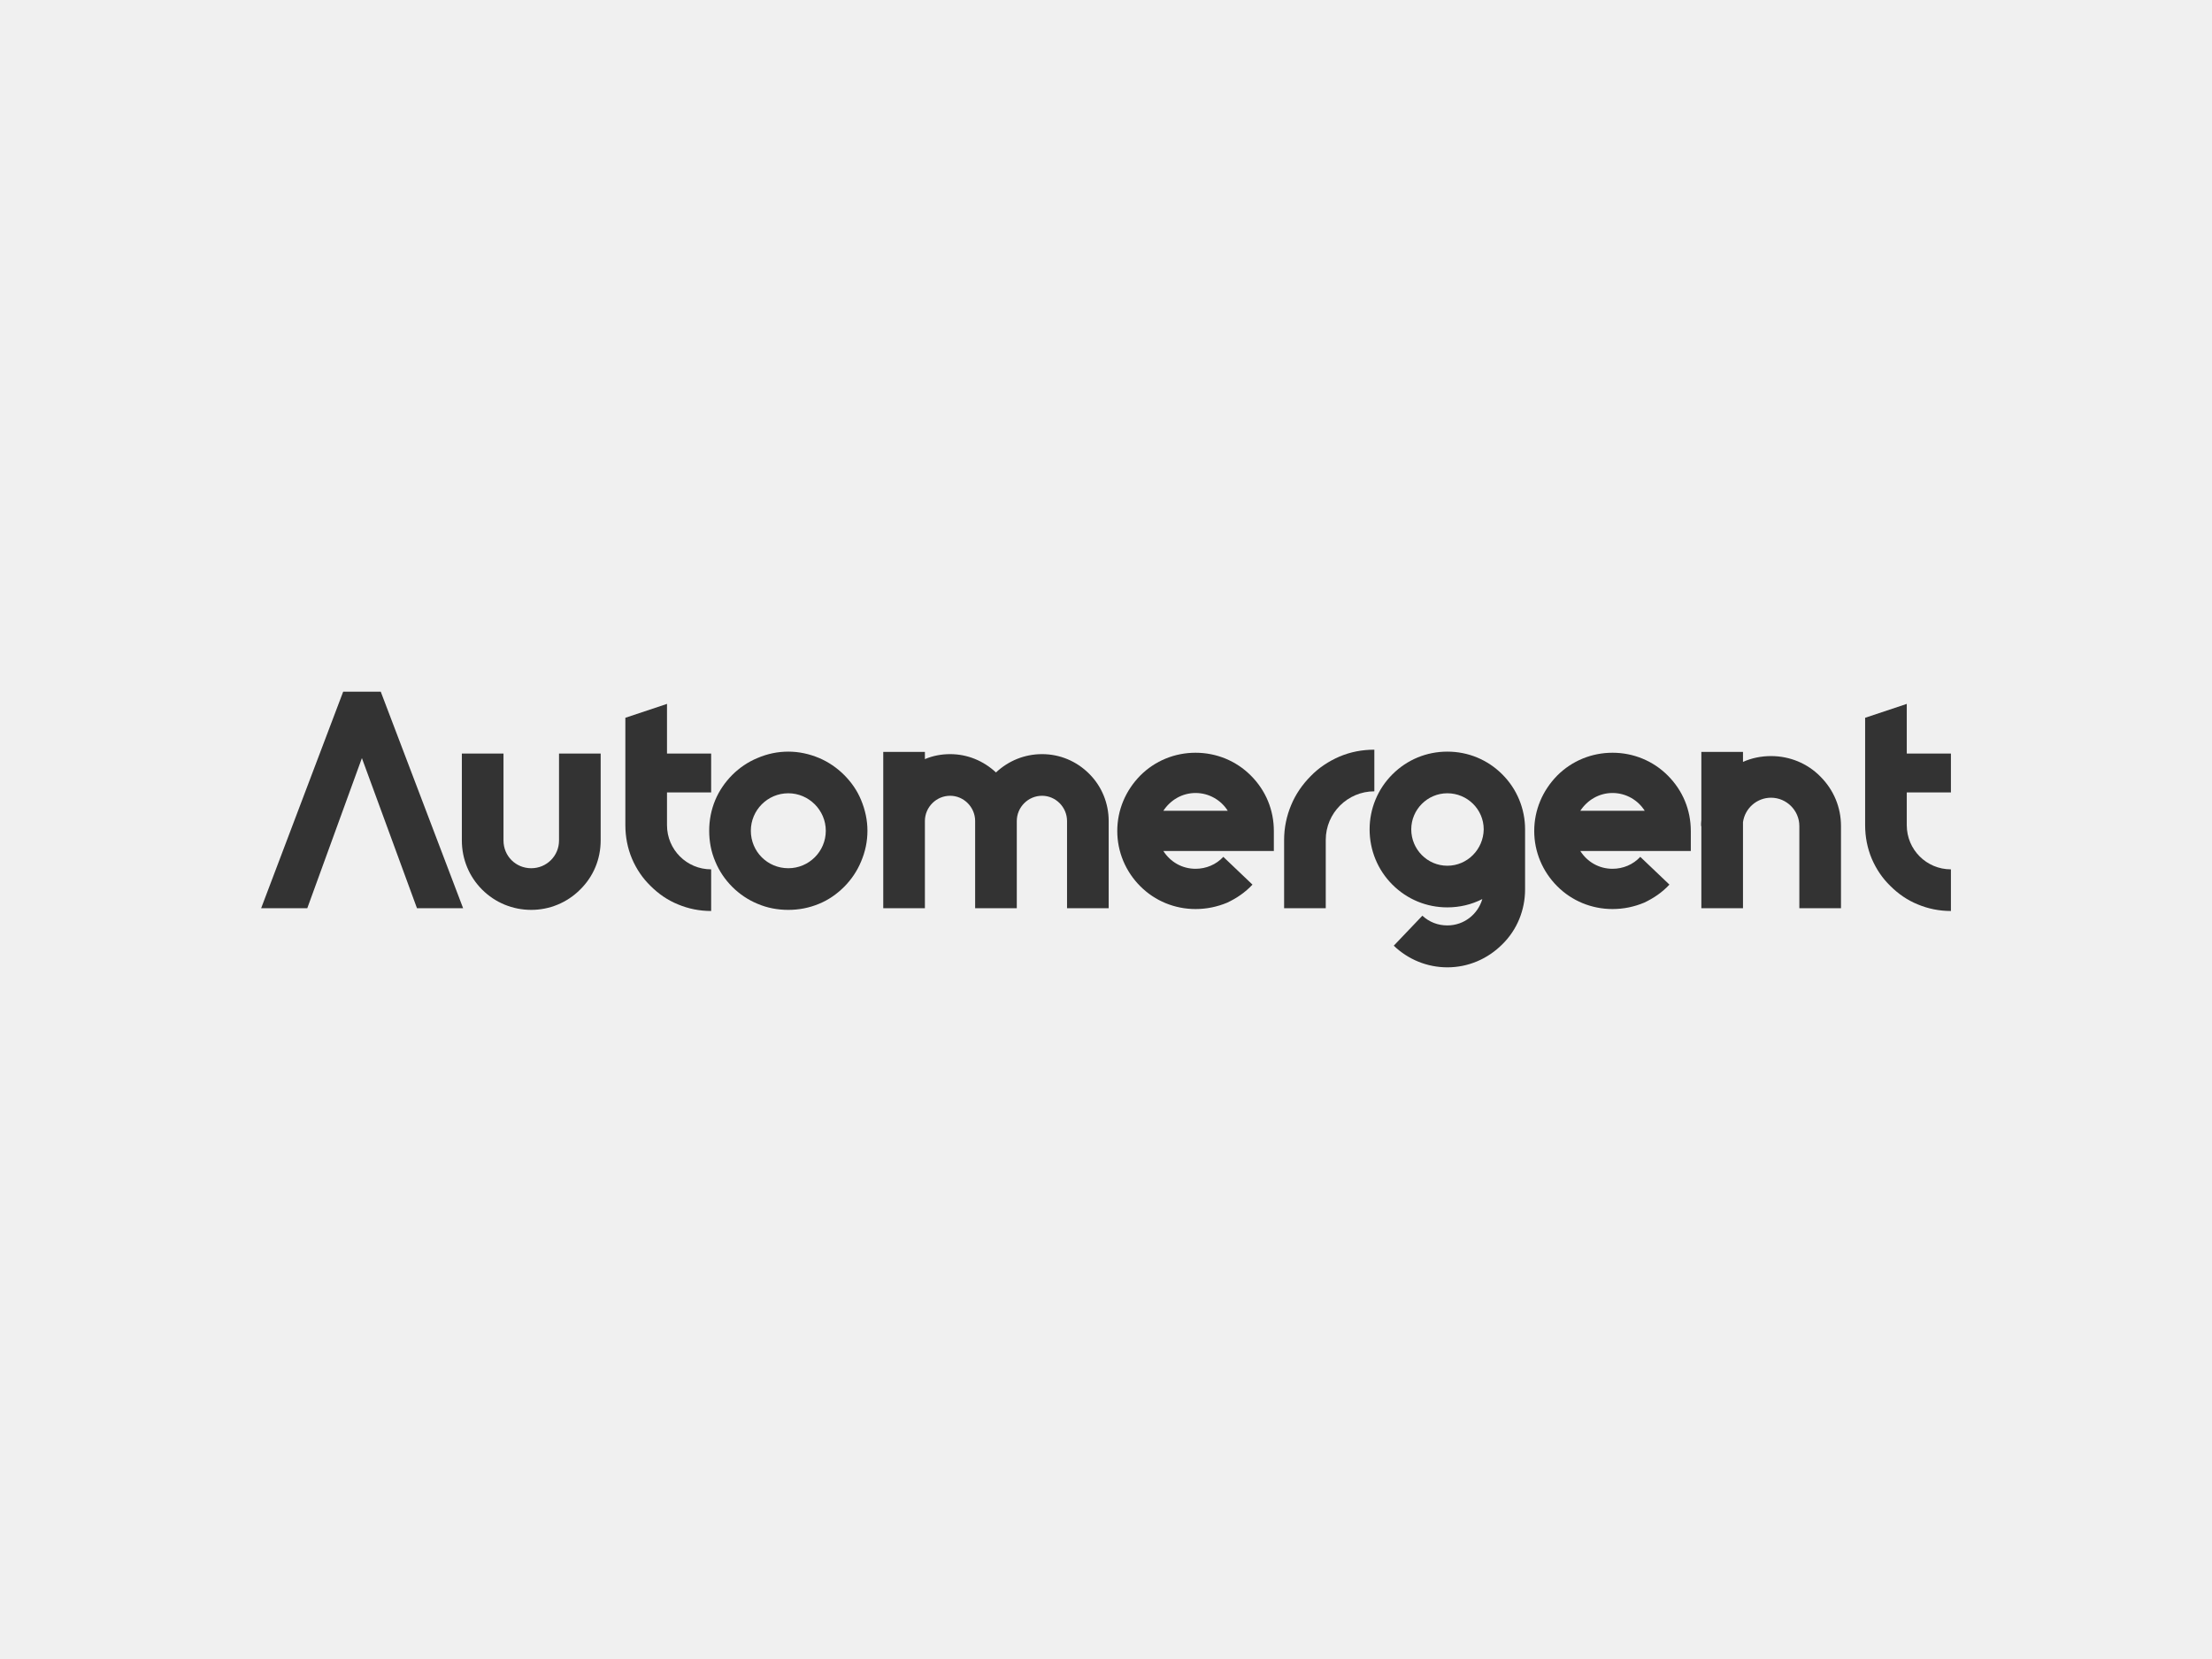
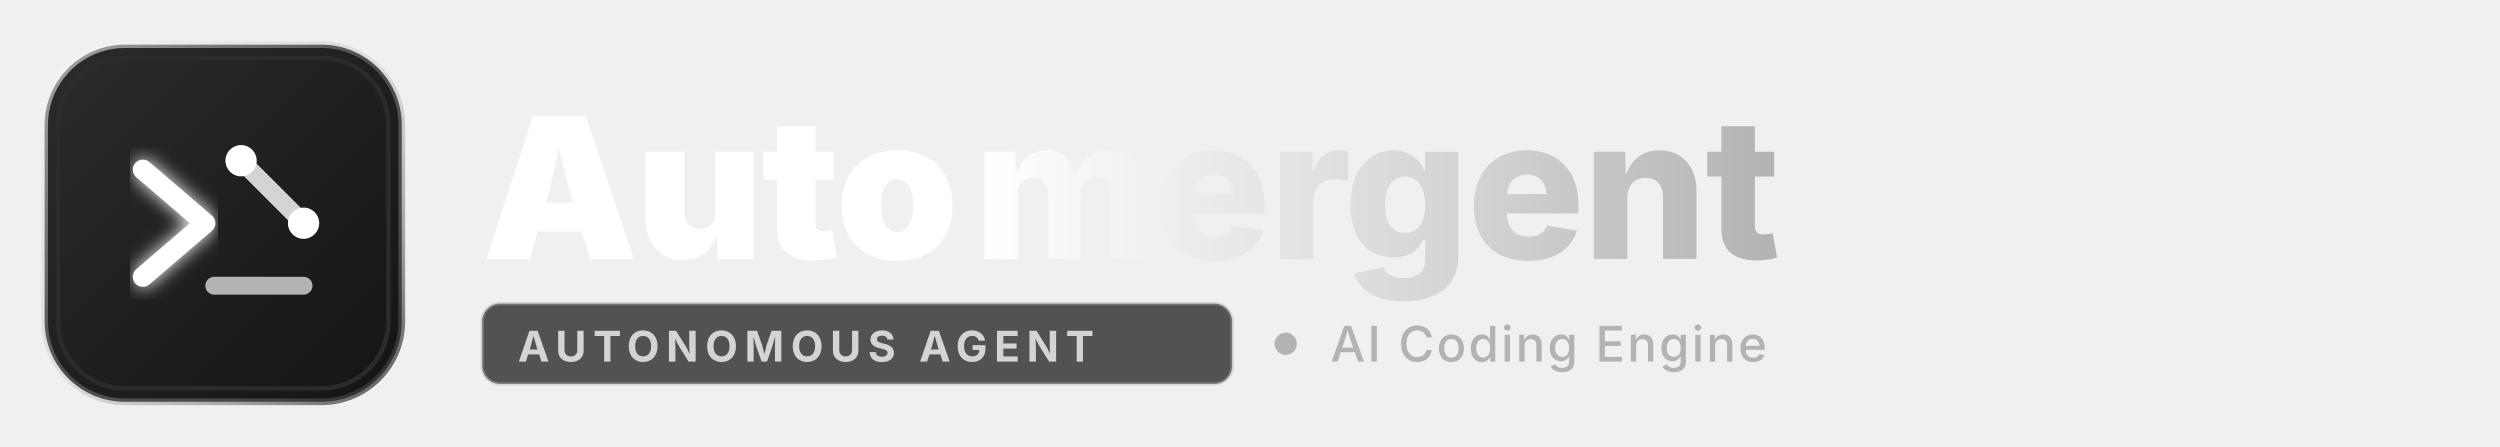
- <svg xmlns="http://www.w3.org/2000/svg" version="1.1" width="1024" height="768" viewBox="0 0 1024 768" xml:space="preserve">
+ <svg xmlns="http://www.w3.org/2000/svg" viewBox="0 0 560 100" width="560" height="100" fill="none">
  <defs>
- </defs>
-   <g transform="matrix(1.2851 0 0 1.2851 510.0914 392.5512)" style="" id="logo-title">
-     <text xml:space="preserve" font-family="Brandmark-Neo-Geometric" font-size="100" font-style="normal" font-weight="700" style="stroke: none; stroke-width: 1; stroke-dasharray: none; stroke-linecap: butt; stroke-dashoffset: 0; stroke-linejoin: miter; stroke-miterlimit: 4; fill: rgb(255,255,255); fill-opacity: 0; fill-rule: nonzero; opacity: 1; white-space: pre;">
-       <tspan x="-303.05" y="31.414">A</tspan>
-       <tspan x="-236.25" y="31.414">u</tspan>
-       <tspan x="-179.65" y="31.414">t</tspan>
-       <tspan x="-145.45" y="31.414">o</tspan>
-       <tspan x="-85.75" y="31.414">m</tspan>
-       <tspan x="3.15" y="31.414">e</tspan>
-       <tspan x="58.75" y="31.414">r</tspan>
-       <tspan x="92.95" y="31.414">g</tspan>
-       <tspan x="153.35" y="31.414">e</tspan>
-       <tspan x="208.95" y="31.414">n</tspan>
-       <tspan x="266.95" y="31.414">t</tspan>
-     </text>
+     <linearGradient id="iconBg" x1="0%" y1="0%" x2="100%" y2="100%">
+       <stop offset="0%" stop-color="#2b2b2b" />
+       <stop offset="100%" stop-color="#141414" />
+     </linearGradient>
+     <linearGradient id="silverGrad" x1="0%" y1="0%" x2="100%" y2="0%">
+       <stop offset="0%" stop-color="#ffffff" />
+       <stop offset="60%" stop-color="#d4d4d4" />
+       <stop offset="100%" stop-color="#b3b3b3" />
+     </linearGradient>
+     <linearGradient id="borderGrad" x1="0%" y1="0%" x2="100%" y2="100%">
+       <stop offset="0%" stop-color="#ffffff" stop-opacity="0.6" />
+       <stop offset="50%" stop-color="#b3b3b3" stop-opacity="0.3" />
+       <stop offset="100%" stop-color="#2b2b2b" stop-opacity="0.8" />
+     </linearGradient>
+     <filter id="softGlow" x="-20%" y="-20%" width="140%" height="140%">
+       <feGaussianBlur stdDeviation="2" result="blur" />
+       <feComposite in="SourceGraphic" in2="blur" operator="over" />
+     </filter>
+   </defs>
+   <g transform="translate(10, 10)">
+     <rect x="0" y="0" width="80" height="80" rx="18" fill="url(#iconBg)" stroke="url(#borderGrad)" stroke-width="1.5" />
+     <rect x="3" y="3" width="74" height="74" rx="15" fill="none" stroke="#2b2b2b" stroke-width="1" />
+     <path d="M 22 28 L 36 40 L 22 52" stroke="#ffffff" stroke-width="4.5" stroke-linecap="round" stroke-linejoin="round" filter="url(#softGlow)" />
+     <path d="M 44 26 L 58 40" stroke="#d4d4d4" stroke-width="4" stroke-linecap="round" stroke-linejoin="round" />
+     <circle cx="44" cy="26" r="3.5" fill="#ffffff" />
+     <path d="M 38 54 L 58 54" stroke="#b3b3b3" stroke-width="4" stroke-linecap="round" />
+     <circle cx="58" cy="40" r="3.5" fill="#ffffff" />
  </g>
-   <g transform="matrix(1.2851 0 0 1.2851 512.0144 384.0024)" id="glyphGroup_textPair_0fbe7fa0-8d8b-495b-b151-27084dfd3267">
-     <g style="">
-       <g transform="matrix(1.3889 0 0 1.3889 -267.9734 -10.6498)">
-         <g style="">
-           <g transform="matrix(1 0 0 1 0 0)">
-             <linearGradient id="SVGID_12" gradientUnits="userSpaceOnUse" gradientTransform="matrix(1 0 0 1 -26.1921 -28.0825)" x1="0" y1="0" x2="610.092" y2="0">
-               <stop offset="0%" style="stop-color:#333333;" />
-               <stop offset="2.381%" style="stop-color:#333333;" />
-               <stop offset="4.762%" style="stop-color:#333333;" />
-               <stop offset="7.143%" style="stop-color:#333333;" />
-               <stop offset="9.524%" style="stop-color:#333333;" />
-               <stop offset="11.905%" style="stop-color:#333333;" />
-               <stop offset="14.286%" style="stop-color:#333333;" />
-               <stop offset="16.667%" style="stop-color:#333333;" />
-               <stop offset="19.048%" style="stop-color:#333333;" />
-               <stop offset="21.429%" style="stop-color:#333333;" />
-               <stop offset="23.81%" style="stop-color:#333333;" />
-               <stop offset="26.19%" style="stop-color:#333333;" />
-               <stop offset="28.571%" style="stop-color:#333333;" />
-               <stop offset="30.952%" style="stop-color:#333333;" />
-               <stop offset="33.333%" style="stop-color:#333333;" />
-               <stop offset="35.714%" style="stop-color:#333333;" />
-               <stop offset="38.095%" style="stop-color:#333333;" />
-               <stop offset="40.476%" style="stop-color:#333333;" />
-               <stop offset="42.857%" style="stop-color:#333333;" />
-               <stop offset="45.238%" style="stop-color:#333333;" />
-               <stop offset="47.619%" style="stop-color:#333333;" />
-               <stop offset="50%" style="stop-color:#333333;" />
-               <stop offset="52.381%" style="stop-color:#333333;" />
-               <stop offset="54.762%" style="stop-color:#333333;" />
-               <stop offset="57.143%" style="stop-color:#333333;" />
-               <stop offset="59.524%" style="stop-color:#333333;" />
-               <stop offset="61.905%" style="stop-color:#333333;" />
-               <stop offset="64.286%" style="stop-color:#333333;" />
-               <stop offset="66.667%" style="stop-color:#333333;" />
-               <stop offset="69.048%" style="stop-color:#333333;" />
-               <stop offset="71.429%" style="stop-color:#333333;" />
-               <stop offset="73.81%" style="stop-color:#333333;" />
-               <stop offset="76.19%" style="stop-color:#333333;" />
-               <stop offset="78.571%" style="stop-color:#333333;" />
-               <stop offset="80.952%" style="stop-color:#333333;" />
-               <stop offset="83.333%" style="stop-color:#333333;" />
-               <stop offset="85.714%" style="stop-color:#333333;" />
-               <stop offset="88.095%" style="stop-color:#333333;" />
-               <stop offset="90.476%" style="stop-color:#333333;" />
-               <stop offset="92.857%" style="stop-color:#333333;" />
-               <stop offset="95.238%" style="stop-color:#333333;" />
-               <stop offset="97.619%" style="stop-color:#333333;" />
-               <stop offset="100%" style="stop-color:#333333;" />
-             </linearGradient>
-             <polygon style="stroke: none; stroke-width: 1; stroke-dasharray: none; stroke-linecap: butt; stroke-dashoffset: 0; stroke-linejoin: miter; stroke-miterlimit: 4; fill: url(#SVGID_12); fill-rule: nonzero; opacity: 1;" points="4.828,-28.082 -4.914,-28.082 -26.192,28.082 -14.225,28.082 -0.061,-10.852 14.225,28.082 26.192,28.082 " />
-           </g>
-         </g>
-       </g>
-       <g transform="matrix(1.3889 0 0 1.3889 -207.0494 0.7991)">
-         <g style="">
-           <g transform="matrix(1 0 0 1 0 0)">
-             <linearGradient id="SVGID_13" gradientUnits="userSpaceOnUse" gradientTransform="matrix(1 0 0 1 81.8565 84.7326)" x1="-72.3" y1="-22.3" x2="537.792" y2="-22.3">
-               <stop offset="0%" style="stop-color:#333333;" />
-               <stop offset="2.381%" style="stop-color:#333333;" />
-               <stop offset="4.762%" style="stop-color:#333333;" />
-               <stop offset="7.143%" style="stop-color:#333333;" />
-               <stop offset="9.524%" style="stop-color:#333333;" />
-               <stop offset="11.905%" style="stop-color:#333333;" />
-               <stop offset="14.286%" style="stop-color:#333333;" />
-               <stop offset="16.667%" style="stop-color:#333333;" />
-               <stop offset="19.048%" style="stop-color:#333333;" />
-               <stop offset="21.429%" style="stop-color:#333333;" />
-               <stop offset="23.81%" style="stop-color:#333333;" />
-               <stop offset="26.19%" style="stop-color:#333333;" />
-               <stop offset="28.571%" style="stop-color:#333333;" />
-               <stop offset="30.952%" style="stop-color:#333333;" />
-               <stop offset="33.333%" style="stop-color:#333333;" />
-               <stop offset="35.714%" style="stop-color:#333333;" />
-               <stop offset="38.095%" style="stop-color:#333333;" />
-               <stop offset="40.476%" style="stop-color:#333333;" />
-               <stop offset="42.857%" style="stop-color:#333333;" />
-               <stop offset="45.238%" style="stop-color:#333333;" />
-               <stop offset="47.619%" style="stop-color:#333333;" />
-               <stop offset="50%" style="stop-color:#333333;" />
-               <stop offset="52.381%" style="stop-color:#333333;" />
-               <stop offset="54.762%" style="stop-color:#333333;" />
-               <stop offset="57.143%" style="stop-color:#333333;" />
-               <stop offset="59.524%" style="stop-color:#333333;" />
-               <stop offset="61.905%" style="stop-color:#333333;" />
-               <stop offset="64.286%" style="stop-color:#333333;" />
-               <stop offset="66.667%" style="stop-color:#333333;" />
-               <stop offset="69.048%" style="stop-color:#333333;" />
-               <stop offset="71.429%" style="stop-color:#333333;" />
-               <stop offset="73.81%" style="stop-color:#333333;" />
-               <stop offset="76.19%" style="stop-color:#333333;" />
-               <stop offset="78.571%" style="stop-color:#333333;" />
-               <stop offset="80.952%" style="stop-color:#333333;" />
-               <stop offset="83.333%" style="stop-color:#333333;" />
-               <stop offset="85.714%" style="stop-color:#333333;" />
-               <stop offset="88.095%" style="stop-color:#333333;" />
-               <stop offset="90.476%" style="stop-color:#333333;" />
-               <stop offset="92.857%" style="stop-color:#333333;" />
-               <stop offset="95.238%" style="stop-color:#333333;" />
-               <stop offset="97.619%" style="stop-color:#333333;" />
-               <stop offset="100%" style="stop-color:#333333;" />
-             </linearGradient>
-             <path style="stroke: none; stroke-width: 1; stroke-dasharray: none; stroke-linecap: butt; stroke-dashoffset: 0; stroke-linejoin: miter; stroke-miterlimit: 4; fill: url(#SVGID_13); fill-rule: nonzero; opacity: 1;" transform=" translate(-99.8579, -105.0023)" d="M 87.113 120.016 C 83.728 116.631 81.856 112.095 81.856 107.27 L 81.856 84.733 L 92.657 84.733 L 92.657 107.27 C 92.657 111.303 95.826 114.471 99.858 114.471 C 103.818 114.471 107.059 111.303 107.059 107.27 L 107.059 84.733 L 117.859 84.733 L 117.859 107.27 C 117.859 112.095 115.987 116.631 112.531 120.016 C 109.147 123.4 104.61 125.272 99.858 125.272 C 95.034 125.272 90.497 123.4 87.113 120.016 Z" stroke-linecap="round" />
-           </g>
-         </g>
-       </g>
-       <g transform="matrix(1.3889 0 0 1.3889 -157.7 -7.9501)">
-         <g style="">
-           <g transform="matrix(1 0 0 1 0 0)">
-             <linearGradient id="SVGID_14" gradientUnits="userSpaceOnUse" gradientTransform="matrix(1 0 0 1 90.7485 71.8435)" x1="-131.2" y1="-4.4" x2="478.892" y2="-4.4">
-               <stop offset="0%" style="stop-color:#333333;" />
-               <stop offset="2.381%" style="stop-color:#333333;" />
-               <stop offset="4.762%" style="stop-color:#333333;" />
-               <stop offset="7.143%" style="stop-color:#333333;" />
-               <stop offset="9.524%" style="stop-color:#333333;" />
-               <stop offset="11.905%" style="stop-color:#333333;" />
-               <stop offset="14.286%" style="stop-color:#333333;" />
-               <stop offset="16.667%" style="stop-color:#333333;" />
-               <stop offset="19.048%" style="stop-color:#333333;" />
-               <stop offset="21.429%" style="stop-color:#333333;" />
-               <stop offset="23.81%" style="stop-color:#333333;" />
-               <stop offset="26.19%" style="stop-color:#333333;" />
-               <stop offset="28.571%" style="stop-color:#333333;" />
-               <stop offset="30.952%" style="stop-color:#333333;" />
-               <stop offset="33.333%" style="stop-color:#333333;" />
-               <stop offset="35.714%" style="stop-color:#333333;" />
-               <stop offset="38.095%" style="stop-color:#333333;" />
-               <stop offset="40.476%" style="stop-color:#333333;" />
-               <stop offset="42.857%" style="stop-color:#333333;" />
-               <stop offset="45.238%" style="stop-color:#333333;" />
-               <stop offset="47.619%" style="stop-color:#333333;" />
-               <stop offset="50%" style="stop-color:#333333;" />
-               <stop offset="52.381%" style="stop-color:#333333;" />
-               <stop offset="54.762%" style="stop-color:#333333;" />
-               <stop offset="57.143%" style="stop-color:#333333;" />
-               <stop offset="59.524%" style="stop-color:#333333;" />
-               <stop offset="61.905%" style="stop-color:#333333;" />
-               <stop offset="64.286%" style="stop-color:#333333;" />
-               <stop offset="66.667%" style="stop-color:#333333;" />
-               <stop offset="69.048%" style="stop-color:#333333;" />
-               <stop offset="71.429%" style="stop-color:#333333;" />
-               <stop offset="73.81%" style="stop-color:#333333;" />
-               <stop offset="76.19%" style="stop-color:#333333;" />
-               <stop offset="78.571%" style="stop-color:#333333;" />
-               <stop offset="80.952%" style="stop-color:#333333;" />
-               <stop offset="83.333%" style="stop-color:#333333;" />
-               <stop offset="85.714%" style="stop-color:#333333;" />
-               <stop offset="88.095%" style="stop-color:#333333;" />
-               <stop offset="90.476%" style="stop-color:#333333;" />
-               <stop offset="92.857%" style="stop-color:#333333;" />
-               <stop offset="95.238%" style="stop-color:#333333;" />
-               <stop offset="97.619%" style="stop-color:#333333;" />
-               <stop offset="100%" style="stop-color:#333333;" />
-             </linearGradient>
-             <path style="stroke: none; stroke-width: 1; stroke-dasharray: none; stroke-linecap: butt; stroke-dashoffset: 0; stroke-linejoin: miter; stroke-miterlimit: 4; fill: url(#SVGID_14); fill-rule: nonzero; opacity: 1;" transform=" translate(-101.8735, -98.7018)" d="M 112.999 114.759 L 112.999 125.56 C 109.975 125.56 107.094 124.984 104.358 123.832 C 101.694 122.752 99.317 121.096 97.301 119.079 C 95.213 117.063 93.629 114.687 92.477 112.023 C 91.325 109.287 90.749 106.334 90.749 103.31 L 90.749 75.444 L 101.55 71.844 L 101.55 84.733 L 112.999 84.733 L 112.999 94.813 L 101.55 94.813 L 101.55 103.31 C 101.55 109.647 106.662 114.759 112.999 114.759 Z" stroke-linecap="round" />
-           </g>
-         </g>
-       </g>
-       <g transform="matrix(1.3889 0 0 1.3889 -114.4488 0.4491)">
-         <g style="">
-           <g transform="matrix(1 0 0 1 0 0)">
-             <linearGradient id="SVGID_15" gradientUnits="userSpaceOnUse" gradientTransform="matrix(1 0 0 1 79.5166 84.2285)" x1="-161.4" y1="-21.6" x2="448.692" y2="-21.6">
-               <stop offset="0%" style="stop-color:#333333;" />
-               <stop offset="2.381%" style="stop-color:#333333;" />
-               <stop offset="4.762%" style="stop-color:#333333;" />
-               <stop offset="7.143%" style="stop-color:#333333;" />
-               <stop offset="9.524%" style="stop-color:#333333;" />
-               <stop offset="11.905%" style="stop-color:#333333;" />
-               <stop offset="14.286%" style="stop-color:#333333;" />
-               <stop offset="16.667%" style="stop-color:#333333;" />
-               <stop offset="19.048%" style="stop-color:#333333;" />
-               <stop offset="21.429%" style="stop-color:#333333;" />
-               <stop offset="23.81%" style="stop-color:#333333;" />
-               <stop offset="26.19%" style="stop-color:#333333;" />
-               <stop offset="28.571%" style="stop-color:#333333;" />
-               <stop offset="30.952%" style="stop-color:#333333;" />
-               <stop offset="33.333%" style="stop-color:#333333;" />
-               <stop offset="35.714%" style="stop-color:#333333;" />
-               <stop offset="38.095%" style="stop-color:#333333;" />
-               <stop offset="40.476%" style="stop-color:#333333;" />
-               <stop offset="42.857%" style="stop-color:#333333;" />
-               <stop offset="45.238%" style="stop-color:#333333;" />
-               <stop offset="47.619%" style="stop-color:#333333;" />
-               <stop offset="50%" style="stop-color:#333333;" />
-               <stop offset="52.381%" style="stop-color:#333333;" />
-               <stop offset="54.762%" style="stop-color:#333333;" />
-               <stop offset="57.143%" style="stop-color:#333333;" />
-               <stop offset="59.524%" style="stop-color:#333333;" />
-               <stop offset="61.905%" style="stop-color:#333333;" />
-               <stop offset="64.286%" style="stop-color:#333333;" />
-               <stop offset="66.667%" style="stop-color:#333333;" />
-               <stop offset="69.048%" style="stop-color:#333333;" />
-               <stop offset="71.429%" style="stop-color:#333333;" />
-               <stop offset="73.81%" style="stop-color:#333333;" />
-               <stop offset="76.19%" style="stop-color:#333333;" />
-               <stop offset="78.571%" style="stop-color:#333333;" />
-               <stop offset="80.952%" style="stop-color:#333333;" />
-               <stop offset="83.333%" style="stop-color:#333333;" />
-               <stop offset="85.714%" style="stop-color:#333333;" />
-               <stop offset="88.095%" style="stop-color:#333333;" />
-               <stop offset="90.476%" style="stop-color:#333333;" />
-               <stop offset="92.857%" style="stop-color:#333333;" />
-               <stop offset="95.238%" style="stop-color:#333333;" />
-               <stop offset="97.619%" style="stop-color:#333333;" />
-               <stop offset="100%" style="stop-color:#333333;" />
-             </linearGradient>
-             <path style="stroke: none; stroke-width: 1; stroke-dasharray: none; stroke-linecap: butt; stroke-dashoffset: 0; stroke-linejoin: miter; stroke-miterlimit: 4; fill: url(#SVGID_15); fill-rule: nonzero; opacity: 1;" transform=" translate(-100.0385, -104.7503)" d="M 92.046 123.688 C 89.598 122.68 87.365 121.168 85.493 119.296 C 83.621 117.423 82.109 115.191 81.101 112.743 C 80.021 110.223 79.517 107.559 79.517 104.75 C 79.517 102.014 80.021 99.35 81.101 96.758 C 82.109 94.381 83.621 92.149 85.493 90.277 C 87.365 88.405 89.598 86.893 92.046 85.885 C 94.566 84.805 97.23 84.228 100.039 84.228 C 102.775 84.228 105.439 84.805 108.031 85.885 C 110.407 86.893 112.64 88.405 114.512 90.277 C 116.384 92.149 117.896 94.309 118.904 96.758 C 119.984 99.35 120.56 102.014 120.56 104.75 C 120.56 107.559 119.984 110.223 118.904 112.743 C 117.896 115.191 116.384 117.423 114.512 119.296 C 112.64 121.168 110.48 122.68 108.031 123.688 C 105.439 124.768 102.775 125.272 100.039 125.272 C 97.23 125.272 94.566 124.768 92.046 123.688 Z M 100.039 114.471 C 105.367 114.471 109.759 110.151 109.759 104.75 C 109.759 99.422 105.367 95.029 100.039 95.029 C 94.638 95.029 90.318 99.422 90.318 104.75 C 90.318 110.151 94.638 114.471 100.039 114.471 Z" stroke-linecap="round" />
-           </g>
-         </g>
-       </g>
-       <g transform="matrix(1.3889 0 0 1.3889 -39.6478 0.1991)">
-         <g style="">
-           <g transform="matrix(1 0 0 1 0 0)">
-             <linearGradient id="SVGID_16" gradientUnits="userSpaceOnUse" gradientTransform="matrix(1 0 0 1 71.1646 84.3005)" x1="-224.1" y1="-21.7" x2="385.992" y2="-21.7">
-               <stop offset="0%" style="stop-color:#333333;" />
-               <stop offset="2.381%" style="stop-color:#333333;" />
-               <stop offset="4.762%" style="stop-color:#333333;" />
-               <stop offset="7.143%" style="stop-color:#333333;" />
-               <stop offset="9.524%" style="stop-color:#333333;" />
-               <stop offset="11.905%" style="stop-color:#333333;" />
-               <stop offset="14.286%" style="stop-color:#333333;" />
-               <stop offset="16.667%" style="stop-color:#333333;" />
-               <stop offset="19.048%" style="stop-color:#333333;" />
-               <stop offset="21.429%" style="stop-color:#333333;" />
-               <stop offset="23.81%" style="stop-color:#333333;" />
-               <stop offset="26.19%" style="stop-color:#333333;" />
-               <stop offset="28.571%" style="stop-color:#333333;" />
-               <stop offset="30.952%" style="stop-color:#333333;" />
-               <stop offset="33.333%" style="stop-color:#333333;" />
-               <stop offset="35.714%" style="stop-color:#333333;" />
-               <stop offset="38.095%" style="stop-color:#333333;" />
-               <stop offset="40.476%" style="stop-color:#333333;" />
-               <stop offset="42.857%" style="stop-color:#333333;" />
-               <stop offset="45.238%" style="stop-color:#333333;" />
-               <stop offset="47.619%" style="stop-color:#333333;" />
-               <stop offset="50%" style="stop-color:#333333;" />
-               <stop offset="52.381%" style="stop-color:#333333;" />
-               <stop offset="54.762%" style="stop-color:#333333;" />
-               <stop offset="57.143%" style="stop-color:#333333;" />
-               <stop offset="59.524%" style="stop-color:#333333;" />
-               <stop offset="61.905%" style="stop-color:#333333;" />
-               <stop offset="64.286%" style="stop-color:#333333;" />
-               <stop offset="66.667%" style="stop-color:#333333;" />
-               <stop offset="69.048%" style="stop-color:#333333;" />
-               <stop offset="71.429%" style="stop-color:#333333;" />
-               <stop offset="73.81%" style="stop-color:#333333;" />
-               <stop offset="76.19%" style="stop-color:#333333;" />
-               <stop offset="78.571%" style="stop-color:#333333;" />
-               <stop offset="80.952%" style="stop-color:#333333;" />
-               <stop offset="83.333%" style="stop-color:#333333;" />
-               <stop offset="85.714%" style="stop-color:#333333;" />
-               <stop offset="88.095%" style="stop-color:#333333;" />
-               <stop offset="90.476%" style="stop-color:#333333;" />
-               <stop offset="92.857%" style="stop-color:#333333;" />
-               <stop offset="95.238%" style="stop-color:#333333;" />
-               <stop offset="97.619%" style="stop-color:#333333;" />
-               <stop offset="100%" style="stop-color:#333333;" />
-             </linearGradient>
-             <path style="stroke: none; stroke-width: 1; stroke-dasharray: none; stroke-linecap: butt; stroke-dashoffset: 0; stroke-linejoin: miter; stroke-miterlimit: 4; fill: url(#SVGID_16); fill-rule: nonzero; opacity: 1;" transform=" translate(-100.3992, -104.5703)" d="M 129.634 102.23 L 129.634 124.84 L 118.833 124.84 L 118.833 102.23 C 118.833 98.63 115.88 95.677 112.352 95.677 C 108.752 95.677 105.8 98.63 105.8 102.23 L 105.8 124.84 L 94.999 124.84 L 94.999 102.23 C 94.999 98.63 92.046 95.677 88.518 95.677 C 84.918 95.677 81.966 98.63 81.966 102.23 L 81.966 124.84 L 71.165 124.84 L 71.165 84.3 L 81.966 84.3 L 81.966 86.173 C 83.982 85.309 86.214 84.877 88.518 84.877 C 92.983 84.877 97.159 86.605 100.399 89.629 C 103.639 86.605 107.816 84.877 112.352 84.877 C 116.96 84.877 121.281 86.677 124.593 89.989 C 127.834 93.229 129.634 97.622 129.634 102.23 Z" stroke-linecap="round" />
-           </g>
-         </g>
-       </g>
-       <g transform="matrix(1.3889 0 0 1.3889 32.251 0.4991)">
-         <g style="">
-           <g transform="matrix(1 0 0 1 0 0)">
-             <linearGradient id="SVGID_17" gradientUnits="userSpaceOnUse" gradientTransform="matrix(1 0 0 1 79.8405 84.5166)" x1="-308.4" y1="-22" x2="301.692" y2="-22">
-               <stop offset="0%" style="stop-color:#333333;" />
-               <stop offset="2.381%" style="stop-color:#333333;" />
-               <stop offset="4.762%" style="stop-color:#333333;" />
-               <stop offset="7.143%" style="stop-color:#333333;" />
-               <stop offset="9.524%" style="stop-color:#333333;" />
-               <stop offset="11.905%" style="stop-color:#333333;" />
-               <stop offset="14.286%" style="stop-color:#333333;" />
-               <stop offset="16.667%" style="stop-color:#333333;" />
-               <stop offset="19.048%" style="stop-color:#333333;" />
-               <stop offset="21.429%" style="stop-color:#333333;" />
-               <stop offset="23.81%" style="stop-color:#333333;" />
-               <stop offset="26.19%" style="stop-color:#333333;" />
-               <stop offset="28.571%" style="stop-color:#333333;" />
-               <stop offset="30.952%" style="stop-color:#333333;" />
-               <stop offset="33.333%" style="stop-color:#333333;" />
-               <stop offset="35.714%" style="stop-color:#333333;" />
-               <stop offset="38.095%" style="stop-color:#333333;" />
-               <stop offset="40.476%" style="stop-color:#333333;" />
-               <stop offset="42.857%" style="stop-color:#333333;" />
-               <stop offset="45.238%" style="stop-color:#333333;" />
-               <stop offset="47.619%" style="stop-color:#333333;" />
-               <stop offset="50%" style="stop-color:#333333;" />
-               <stop offset="52.381%" style="stop-color:#333333;" />
-               <stop offset="54.762%" style="stop-color:#333333;" />
-               <stop offset="57.143%" style="stop-color:#333333;" />
-               <stop offset="59.524%" style="stop-color:#333333;" />
-               <stop offset="61.905%" style="stop-color:#333333;" />
-               <stop offset="64.286%" style="stop-color:#333333;" />
-               <stop offset="66.667%" style="stop-color:#333333;" />
-               <stop offset="69.048%" style="stop-color:#333333;" />
-               <stop offset="71.429%" style="stop-color:#333333;" />
-               <stop offset="73.81%" style="stop-color:#333333;" />
-               <stop offset="76.19%" style="stop-color:#333333;" />
-               <stop offset="78.571%" style="stop-color:#333333;" />
-               <stop offset="80.952%" style="stop-color:#333333;" />
-               <stop offset="83.333%" style="stop-color:#333333;" />
-               <stop offset="85.714%" style="stop-color:#333333;" />
-               <stop offset="88.095%" style="stop-color:#333333;" />
-               <stop offset="90.476%" style="stop-color:#333333;" />
-               <stop offset="92.857%" style="stop-color:#333333;" />
-               <stop offset="95.238%" style="stop-color:#333333;" />
-               <stop offset="97.619%" style="stop-color:#333333;" />
-               <stop offset="100%" style="stop-color:#333333;" />
-             </linearGradient>
-             <path style="stroke: none; stroke-width: 1; stroke-dasharray: none; stroke-linecap: butt; stroke-dashoffset: 0; stroke-linejoin: miter; stroke-miterlimit: 4; fill: url(#SVGID_17); fill-rule: nonzero; opacity: 1;" transform=" translate(-100.1462, -104.7863)" d="M 85.817 119.152 C 82.001 115.335 79.841 110.223 79.841 104.822 C 79.841 99.35 82.001 94.309 85.817 90.421 C 89.633 86.605 94.746 84.517 100.146 84.517 C 105.547 84.517 110.659 86.605 114.475 90.421 C 118.364 94.309 120.452 99.35 120.452 104.822 L 120.452 110.007 L 91.793 110.007 C 93.594 112.815 96.618 114.615 100.146 114.615 C 102.882 114.615 105.475 113.535 107.347 111.519 L 114.907 118.719 C 113.035 120.736 110.803 122.248 108.355 123.4 C 105.763 124.48 103.026 125.056 100.146 125.056 C 94.746 125.056 89.633 122.968 85.817 119.152 Z M 108.499 99.566 C 106.771 96.83 103.675 94.957 100.146 94.957 C 96.618 94.957 93.594 96.83 91.793 99.566 L 108.499 99.566 Z" stroke-linecap="round" />
-           </g>
-         </g>
-       </g>
-       <g transform="matrix(1.3889 0 0 1.3889 80.3999 -0.2008)">
-         <g style="">
-           <g transform="matrix(1 0 0 1 0 0)">
-             <linearGradient id="SVGID_18" gradientUnits="userSpaceOnUse" gradientTransform="matrix(1 0 0 1 90.2446 83.7244)" x1="-368.5" y1="-20.9" x2="241.592" y2="-20.9">
-               <stop offset="0%" style="stop-color:#333333;" />
-               <stop offset="2.381%" style="stop-color:#333333;" />
-               <stop offset="4.762%" style="stop-color:#333333;" />
-               <stop offset="7.143%" style="stop-color:#333333;" />
-               <stop offset="9.524%" style="stop-color:#333333;" />
-               <stop offset="11.905%" style="stop-color:#333333;" />
-               <stop offset="14.286%" style="stop-color:#333333;" />
-               <stop offset="16.667%" style="stop-color:#333333;" />
-               <stop offset="19.048%" style="stop-color:#333333;" />
-               <stop offset="21.429%" style="stop-color:#333333;" />
-               <stop offset="23.81%" style="stop-color:#333333;" />
-               <stop offset="26.19%" style="stop-color:#333333;" />
-               <stop offset="28.571%" style="stop-color:#333333;" />
-               <stop offset="30.952%" style="stop-color:#333333;" />
-               <stop offset="33.333%" style="stop-color:#333333;" />
-               <stop offset="35.714%" style="stop-color:#333333;" />
-               <stop offset="38.095%" style="stop-color:#333333;" />
-               <stop offset="40.476%" style="stop-color:#333333;" />
-               <stop offset="42.857%" style="stop-color:#333333;" />
-               <stop offset="45.238%" style="stop-color:#333333;" />
-               <stop offset="47.619%" style="stop-color:#333333;" />
-               <stop offset="50%" style="stop-color:#333333;" />
-               <stop offset="52.381%" style="stop-color:#333333;" />
-               <stop offset="54.762%" style="stop-color:#333333;" />
-               <stop offset="57.143%" style="stop-color:#333333;" />
-               <stop offset="59.524%" style="stop-color:#333333;" />
-               <stop offset="61.905%" style="stop-color:#333333;" />
-               <stop offset="64.286%" style="stop-color:#333333;" />
-               <stop offset="66.667%" style="stop-color:#333333;" />
-               <stop offset="69.048%" style="stop-color:#333333;" />
-               <stop offset="71.429%" style="stop-color:#333333;" />
-               <stop offset="73.81%" style="stop-color:#333333;" />
-               <stop offset="76.19%" style="stop-color:#333333;" />
-               <stop offset="78.571%" style="stop-color:#333333;" />
-               <stop offset="80.952%" style="stop-color:#333333;" />
-               <stop offset="83.333%" style="stop-color:#333333;" />
-               <stop offset="85.714%" style="stop-color:#333333;" />
-               <stop offset="88.095%" style="stop-color:#333333;" />
-               <stop offset="90.476%" style="stop-color:#333333;" />
-               <stop offset="92.857%" style="stop-color:#333333;" />
-               <stop offset="95.238%" style="stop-color:#333333;" />
-               <stop offset="97.619%" style="stop-color:#333333;" />
-               <stop offset="100%" style="stop-color:#333333;" />
-             </linearGradient>
-             <path style="stroke: none; stroke-width: 1; stroke-dasharray: none; stroke-linecap: butt; stroke-dashoffset: 0; stroke-linejoin: miter; stroke-miterlimit: 4; fill: url(#SVGID_18); fill-rule: nonzero; opacity: 1;" transform=" translate(-101.9456, -104.2822)" d="M 92.117 97.982 C 93.269 95.245 94.997 92.725 97.157 90.565 C 99.245 88.405 101.766 86.749 104.574 85.525 C 107.454 84.3 110.478 83.724 113.647 83.724 L 113.647 94.525 C 106.734 94.525 101.045 100.142 101.045 107.126 L 101.045 124.84 L 90.245 124.84 L 90.245 107.126 C 90.245 103.958 90.893 100.862 92.117 97.982 Z" stroke-linecap="round" />
-           </g>
-         </g>
-       </g>
-       <g transform="matrix(1.3889 0 0 1.3889 122.951 10.8)">
-         <g style="">
-           <g transform="matrix(1 0 0 1 0 0)">
-             <linearGradient id="SVGID_19" gradientUnits="userSpaceOnUse" gradientTransform="matrix(1 0 0 1 78.9044 84.2285)" x1="-399.3" y1="-21.6" x2="210.792" y2="-21.6">
-               <stop offset="0%" style="stop-color:#333333;" />
-               <stop offset="2.381%" style="stop-color:#333333;" />
-               <stop offset="4.762%" style="stop-color:#333333;" />
-               <stop offset="7.143%" style="stop-color:#333333;" />
-               <stop offset="9.524%" style="stop-color:#333333;" />
-               <stop offset="11.905%" style="stop-color:#333333;" />
-               <stop offset="14.286%" style="stop-color:#333333;" />
-               <stop offset="16.667%" style="stop-color:#333333;" />
-               <stop offset="19.048%" style="stop-color:#333333;" />
-               <stop offset="21.429%" style="stop-color:#333333;" />
-               <stop offset="23.81%" style="stop-color:#333333;" />
-               <stop offset="26.19%" style="stop-color:#333333;" />
-               <stop offset="28.571%" style="stop-color:#333333;" />
-               <stop offset="30.952%" style="stop-color:#333333;" />
-               <stop offset="33.333%" style="stop-color:#333333;" />
-               <stop offset="35.714%" style="stop-color:#333333;" />
-               <stop offset="38.095%" style="stop-color:#333333;" />
-               <stop offset="40.476%" style="stop-color:#333333;" />
-               <stop offset="42.857%" style="stop-color:#333333;" />
-               <stop offset="45.238%" style="stop-color:#333333;" />
-               <stop offset="47.619%" style="stop-color:#333333;" />
-               <stop offset="50%" style="stop-color:#333333;" />
-               <stop offset="52.381%" style="stop-color:#333333;" />
-               <stop offset="54.762%" style="stop-color:#333333;" />
-               <stop offset="57.143%" style="stop-color:#333333;" />
-               <stop offset="59.524%" style="stop-color:#333333;" />
-               <stop offset="61.905%" style="stop-color:#333333;" />
-               <stop offset="64.286%" style="stop-color:#333333;" />
-               <stop offset="66.667%" style="stop-color:#333333;" />
-               <stop offset="69.048%" style="stop-color:#333333;" />
-               <stop offset="71.429%" style="stop-color:#333333;" />
-               <stop offset="73.81%" style="stop-color:#333333;" />
-               <stop offset="76.19%" style="stop-color:#333333;" />
-               <stop offset="78.571%" style="stop-color:#333333;" />
-               <stop offset="80.952%" style="stop-color:#333333;" />
-               <stop offset="83.333%" style="stop-color:#333333;" />
-               <stop offset="85.714%" style="stop-color:#333333;" />
-               <stop offset="88.095%" style="stop-color:#333333;" />
-               <stop offset="90.476%" style="stop-color:#333333;" />
-               <stop offset="92.857%" style="stop-color:#333333;" />
-               <stop offset="95.238%" style="stop-color:#333333;" />
-               <stop offset="97.619%" style="stop-color:#333333;" />
-               <stop offset="100%" style="stop-color:#333333;" />
-             </linearGradient>
-             <path style="stroke: none; stroke-width: 1; stroke-dasharray: none; stroke-linecap: butt; stroke-dashoffset: 0; stroke-linejoin: miter; stroke-miterlimit: 4; fill: url(#SVGID_19); fill-rule: nonzero; opacity: 1;" transform=" translate(-99.0662, -112.2029)" d="M 119.228 104.39 L 119.228 119.944 C 119.228 125.344 117.14 130.457 113.323 134.201 C 109.507 138.017 104.467 140.177 99.066 140.177 C 93.882 140.177 88.913 138.161 85.169 134.561 L 92.586 126.784 C 94.386 128.44 96.618 129.304 99.066 129.304 C 103.386 129.304 106.987 126.424 108.139 122.464 C 105.331 123.904 102.234 124.624 99.066 124.624 C 93.666 124.624 88.625 122.536 84.809 118.719 C 80.993 114.903 78.904 109.791 78.904 104.39 C 78.904 99.062 80.993 93.949 84.809 90.133 C 88.625 86.317 93.666 84.228 99.066 84.228 C 104.467 84.228 109.507 86.317 113.323 90.133 C 117.14 93.949 119.228 99.062 119.228 104.39 Z M 99.066 113.823 C 104.251 113.823 108.427 109.575 108.499 104.39 C 108.499 99.206 104.251 95.029 99.066 95.029 C 93.882 95.029 89.705 99.278 89.705 104.39 C 89.705 109.575 93.882 113.823 99.066 113.823 Z" stroke-linecap="round" />
-           </g>
-         </g>
-       </g>
-       <g transform="matrix(1.3889 0 0 1.3889 182.451 0.4991)">
-         <g style="">
-           <g transform="matrix(1 0 0 1 0 0)">
-             <linearGradient id="SVGID_20" gradientUnits="userSpaceOnUse" gradientTransform="matrix(1 0 0 1 79.8405 84.5166)" x1="-458.6" y1="-22" x2="151.492" y2="-22">
-               <stop offset="0%" style="stop-color:#333333;" />
-               <stop offset="2.381%" style="stop-color:#333333;" />
-               <stop offset="4.762%" style="stop-color:#333333;" />
-               <stop offset="7.143%" style="stop-color:#333333;" />
-               <stop offset="9.524%" style="stop-color:#333333;" />
-               <stop offset="11.905%" style="stop-color:#333333;" />
-               <stop offset="14.286%" style="stop-color:#333333;" />
-               <stop offset="16.667%" style="stop-color:#333333;" />
-               <stop offset="19.048%" style="stop-color:#333333;" />
-               <stop offset="21.429%" style="stop-color:#333333;" />
-               <stop offset="23.81%" style="stop-color:#333333;" />
-               <stop offset="26.19%" style="stop-color:#333333;" />
-               <stop offset="28.571%" style="stop-color:#333333;" />
-               <stop offset="30.952%" style="stop-color:#333333;" />
-               <stop offset="33.333%" style="stop-color:#333333;" />
-               <stop offset="35.714%" style="stop-color:#333333;" />
-               <stop offset="38.095%" style="stop-color:#333333;" />
-               <stop offset="40.476%" style="stop-color:#333333;" />
-               <stop offset="42.857%" style="stop-color:#333333;" />
-               <stop offset="45.238%" style="stop-color:#333333;" />
-               <stop offset="47.619%" style="stop-color:#333333;" />
-               <stop offset="50%" style="stop-color:#333333;" />
-               <stop offset="52.381%" style="stop-color:#333333;" />
-               <stop offset="54.762%" style="stop-color:#333333;" />
-               <stop offset="57.143%" style="stop-color:#333333;" />
-               <stop offset="59.524%" style="stop-color:#333333;" />
-               <stop offset="61.905%" style="stop-color:#333333;" />
-               <stop offset="64.286%" style="stop-color:#333333;" />
-               <stop offset="66.667%" style="stop-color:#333333;" />
-               <stop offset="69.048%" style="stop-color:#333333;" />
-               <stop offset="71.429%" style="stop-color:#333333;" />
-               <stop offset="73.81%" style="stop-color:#333333;" />
-               <stop offset="76.19%" style="stop-color:#333333;" />
-               <stop offset="78.571%" style="stop-color:#333333;" />
-               <stop offset="80.952%" style="stop-color:#333333;" />
-               <stop offset="83.333%" style="stop-color:#333333;" />
-               <stop offset="85.714%" style="stop-color:#333333;" />
-               <stop offset="88.095%" style="stop-color:#333333;" />
-               <stop offset="90.476%" style="stop-color:#333333;" />
-               <stop offset="92.857%" style="stop-color:#333333;" />
-               <stop offset="95.238%" style="stop-color:#333333;" />
-               <stop offset="97.619%" style="stop-color:#333333;" />
-               <stop offset="100%" style="stop-color:#333333;" />
-             </linearGradient>
-             <path style="stroke: none; stroke-width: 1; stroke-dasharray: none; stroke-linecap: butt; stroke-dashoffset: 0; stroke-linejoin: miter; stroke-miterlimit: 4; fill: url(#SVGID_20); fill-rule: nonzero; opacity: 1;" transform=" translate(-100.1462, -104.7863)" d="M 85.817 119.152 C 82.001 115.335 79.841 110.223 79.841 104.822 C 79.841 99.35 82.001 94.309 85.817 90.421 C 89.633 86.605 94.746 84.517 100.146 84.517 C 105.547 84.517 110.659 86.605 114.475 90.421 C 118.364 94.309 120.452 99.35 120.452 104.822 L 120.452 110.007 L 91.793 110.007 C 93.594 112.815 96.618 114.615 100.146 114.615 C 102.882 114.615 105.475 113.535 107.347 111.519 L 114.907 118.719 C 113.035 120.736 110.803 122.248 108.355 123.4 C 105.763 124.48 103.026 125.056 100.146 125.056 C 94.746 125.056 89.633 122.968 85.817 119.152 Z M 108.499 99.566 C 106.771 96.83 103.675 94.957 100.146 94.957 C 96.618 94.957 93.594 96.83 91.793 99.566 L 108.499 99.566 Z" stroke-linecap="round" />
-           </g>
-         </g>
-       </g>
-       <g transform="matrix(1.3889 0 0 1.3889 239.5507 0.1991)">
-         <g style="">
-           <g transform="matrix(1 0 0 1 0 0)">
-             <linearGradient id="SVGID_21" gradientUnits="userSpaceOnUse" gradientTransform="matrix(1 0 0 1 82.2168 84.3005)" x1="-518.7" y1="-21.7" x2="91.392" y2="-21.7">
-               <stop offset="0%" style="stop-color:#333333;" />
-               <stop offset="2.381%" style="stop-color:#333333;" />
-               <stop offset="4.762%" style="stop-color:#333333;" />
-               <stop offset="7.143%" style="stop-color:#333333;" />
-               <stop offset="9.524%" style="stop-color:#333333;" />
-               <stop offset="11.905%" style="stop-color:#333333;" />
-               <stop offset="14.286%" style="stop-color:#333333;" />
-               <stop offset="16.667%" style="stop-color:#333333;" />
-               <stop offset="19.048%" style="stop-color:#333333;" />
-               <stop offset="21.429%" style="stop-color:#333333;" />
-               <stop offset="23.81%" style="stop-color:#333333;" />
-               <stop offset="26.19%" style="stop-color:#333333;" />
-               <stop offset="28.571%" style="stop-color:#333333;" />
-               <stop offset="30.952%" style="stop-color:#333333;" />
-               <stop offset="33.333%" style="stop-color:#333333;" />
-               <stop offset="35.714%" style="stop-color:#333333;" />
-               <stop offset="38.095%" style="stop-color:#333333;" />
-               <stop offset="40.476%" style="stop-color:#333333;" />
-               <stop offset="42.857%" style="stop-color:#333333;" />
-               <stop offset="45.238%" style="stop-color:#333333;" />
-               <stop offset="47.619%" style="stop-color:#333333;" />
-               <stop offset="50%" style="stop-color:#333333;" />
-               <stop offset="52.381%" style="stop-color:#333333;" />
-               <stop offset="54.762%" style="stop-color:#333333;" />
-               <stop offset="57.143%" style="stop-color:#333333;" />
-               <stop offset="59.524%" style="stop-color:#333333;" />
-               <stop offset="61.905%" style="stop-color:#333333;" />
-               <stop offset="64.286%" style="stop-color:#333333;" />
-               <stop offset="66.667%" style="stop-color:#333333;" />
-               <stop offset="69.048%" style="stop-color:#333333;" />
-               <stop offset="71.429%" style="stop-color:#333333;" />
-               <stop offset="73.81%" style="stop-color:#333333;" />
-               <stop offset="76.19%" style="stop-color:#333333;" />
-               <stop offset="78.571%" style="stop-color:#333333;" />
-               <stop offset="80.952%" style="stop-color:#333333;" />
-               <stop offset="83.333%" style="stop-color:#333333;" />
-               <stop offset="85.714%" style="stop-color:#333333;" />
-               <stop offset="88.095%" style="stop-color:#333333;" />
-               <stop offset="90.476%" style="stop-color:#333333;" />
-               <stop offset="92.857%" style="stop-color:#333333;" />
-               <stop offset="95.238%" style="stop-color:#333333;" />
-               <stop offset="97.619%" style="stop-color:#333333;" />
-               <stop offset="100%" style="stop-color:#333333;" />
-             </linearGradient>
-             <path style="stroke: none; stroke-width: 1; stroke-dasharray: none; stroke-linecap: butt; stroke-dashoffset: 0; stroke-linejoin: miter; stroke-miterlimit: 4; fill: url(#SVGID_21); fill-rule: nonzero; opacity: 1;" transform=" translate(-100.3623, -104.5703)" d="M 118.508 103.526 L 118.508 124.84 L 107.707 124.84 L 107.707 103.526 C 107.707 99.494 104.395 96.181 100.362 96.181 C 96.69 96.181 93.594 98.918 93.09 102.518 L 93.09 124.84 L 82.289 124.84 L 82.289 103.526 L 82.217 103.526 C 82.217 103.022 82.217 102.446 82.289 101.942 L 82.289 84.3 L 93.09 84.3 L 93.09 86.893 C 95.322 85.885 97.842 85.381 100.362 85.381 C 105.187 85.381 109.795 87.253 113.18 90.709 C 116.636 94.165 118.508 98.702 118.508 103.526 Z" stroke-linecap="round" />
-           </g>
-         </g>
-       </g>
-       <g transform="matrix(1.3889 0 0 1.3889 288.9 -7.9501)">
-         <g style="">
-           <g transform="matrix(1 0 0 1 0 0)">
-             <linearGradient id="SVGID_22" gradientUnits="userSpaceOnUse" gradientTransform="matrix(1 0 0 1 90.7485 71.8435)" x1="-577.8" y1="-4.4" x2="32.292" y2="-4.4">
-               <stop offset="0%" style="stop-color:#333333;" />
-               <stop offset="2.381%" style="stop-color:#333333;" />
-               <stop offset="4.762%" style="stop-color:#333333;" />
-               <stop offset="7.143%" style="stop-color:#333333;" />
-               <stop offset="9.524%" style="stop-color:#333333;" />
-               <stop offset="11.905%" style="stop-color:#333333;" />
-               <stop offset="14.286%" style="stop-color:#333333;" />
-               <stop offset="16.667%" style="stop-color:#333333;" />
-               <stop offset="19.048%" style="stop-color:#333333;" />
-               <stop offset="21.429%" style="stop-color:#333333;" />
-               <stop offset="23.81%" style="stop-color:#333333;" />
-               <stop offset="26.19%" style="stop-color:#333333;" />
-               <stop offset="28.571%" style="stop-color:#333333;" />
-               <stop offset="30.952%" style="stop-color:#333333;" />
-               <stop offset="33.333%" style="stop-color:#333333;" />
-               <stop offset="35.714%" style="stop-color:#333333;" />
-               <stop offset="38.095%" style="stop-color:#333333;" />
-               <stop offset="40.476%" style="stop-color:#333333;" />
-               <stop offset="42.857%" style="stop-color:#333333;" />
-               <stop offset="45.238%" style="stop-color:#333333;" />
-               <stop offset="47.619%" style="stop-color:#333333;" />
-               <stop offset="50%" style="stop-color:#333333;" />
-               <stop offset="52.381%" style="stop-color:#333333;" />
-               <stop offset="54.762%" style="stop-color:#333333;" />
-               <stop offset="57.143%" style="stop-color:#333333;" />
-               <stop offset="59.524%" style="stop-color:#333333;" />
-               <stop offset="61.905%" style="stop-color:#333333;" />
-               <stop offset="64.286%" style="stop-color:#333333;" />
-               <stop offset="66.667%" style="stop-color:#333333;" />
-               <stop offset="69.048%" style="stop-color:#333333;" />
-               <stop offset="71.429%" style="stop-color:#333333;" />
-               <stop offset="73.81%" style="stop-color:#333333;" />
-               <stop offset="76.19%" style="stop-color:#333333;" />
-               <stop offset="78.571%" style="stop-color:#333333;" />
-               <stop offset="80.952%" style="stop-color:#333333;" />
-               <stop offset="83.333%" style="stop-color:#333333;" />
-               <stop offset="85.714%" style="stop-color:#333333;" />
-               <stop offset="88.095%" style="stop-color:#333333;" />
-               <stop offset="90.476%" style="stop-color:#333333;" />
-               <stop offset="92.857%" style="stop-color:#333333;" />
-               <stop offset="95.238%" style="stop-color:#333333;" />
-               <stop offset="97.619%" style="stop-color:#333333;" />
-               <stop offset="100%" style="stop-color:#333333;" />
-             </linearGradient>
-             <path style="stroke: none; stroke-width: 1; stroke-dasharray: none; stroke-linecap: butt; stroke-dashoffset: 0; stroke-linejoin: miter; stroke-miterlimit: 4; fill: url(#SVGID_22); fill-rule: nonzero; opacity: 1;" transform=" translate(-101.8735, -98.7018)" d="M 112.999 114.759 L 112.999 125.56 C 109.975 125.56 107.094 124.984 104.358 123.832 C 101.694 122.752 99.317 121.096 97.301 119.079 C 95.213 117.063 93.629 114.687 92.477 112.023 C 91.325 109.287 90.749 106.334 90.749 103.31 L 90.749 75.444 L 101.55 71.844 L 101.55 84.733 L 112.999 84.733 L 112.999 94.813 L 101.55 94.813 L 101.55 103.31 C 101.55 109.647 106.662 114.759 112.999 114.759 Z" stroke-linecap="round" />
-           </g>
-         </g>
-       </g>
+   <g transform="translate(108, 0)">
+     <text x="0" y="58" font-family="-apple-system, BlinkMacSystemFont, 'Plus Jakarta Sans', 'Inter', 'Segoe UI', sans-serif" font-size="44" font-weight="900" letter-spacing="-0.5" fill="#ffffff">Auto</text>
+     <text x="110" y="58" font-family="-apple-system, BlinkMacSystemFont, 'Plus Jakarta Sans', 'Inter', 'Segoe UI', sans-serif" font-size="44" font-weight="800" letter-spacing="-0.5" fill="url(#silverGrad)">mergent</text>
+     <g transform="translate(0, 68)">
+       <rect x="0" y="0" width="168" height="18" rx="4" fill="#2b2b2b" fill-opacity="0.8" stroke="#b3b3b3" stroke-width="0.75" stroke-opacity="0.4" />
+       <text x="8" y="13" font-family="-apple-system, BlinkMacSystemFont, 'JetBrains Mono', 'SF Mono', monospace" font-size="9.5" font-weight="700" letter-spacing="1.5" fill="#d4d4d4">AUTONOMOUS AGENT</text>
+       <circle cx="180" cy="9" r="2.5" fill="#b3b3b3" />
+       <text x="190" y="13" font-family="-apple-system, BlinkMacSystemFont, 'Inter', sans-serif" font-size="11" font-weight="500" letter-spacing="0.5" fill="#b3b3b3">AI Coding Engine</text>
    </g>
  </g>
</svg>
